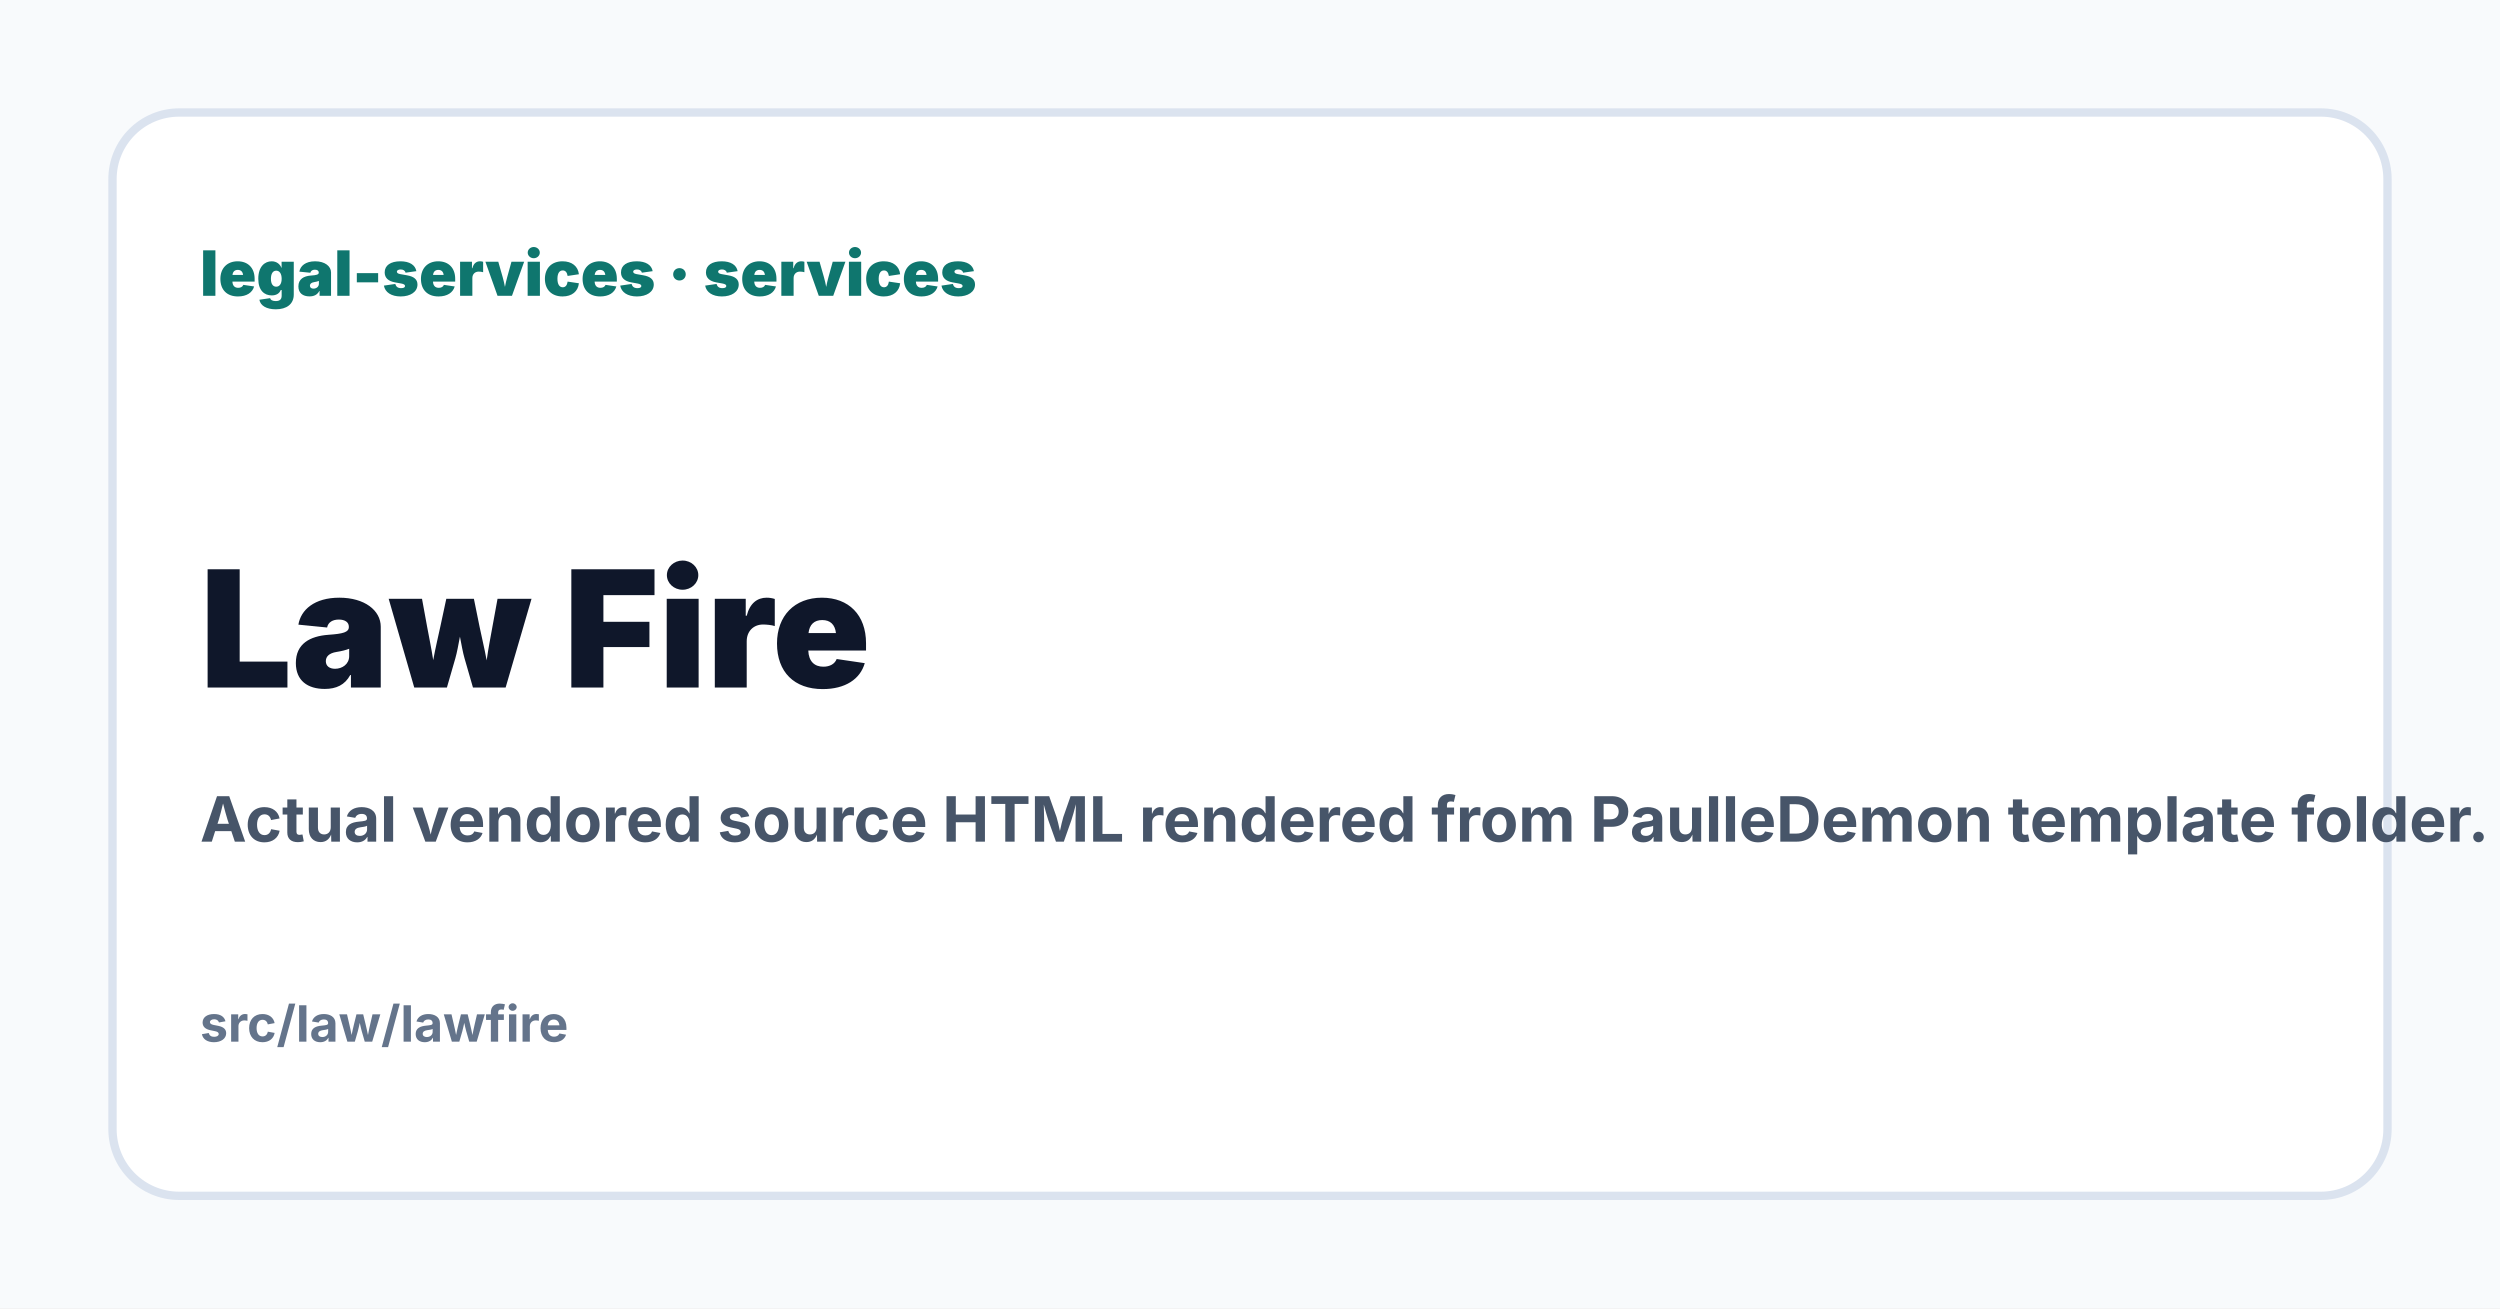
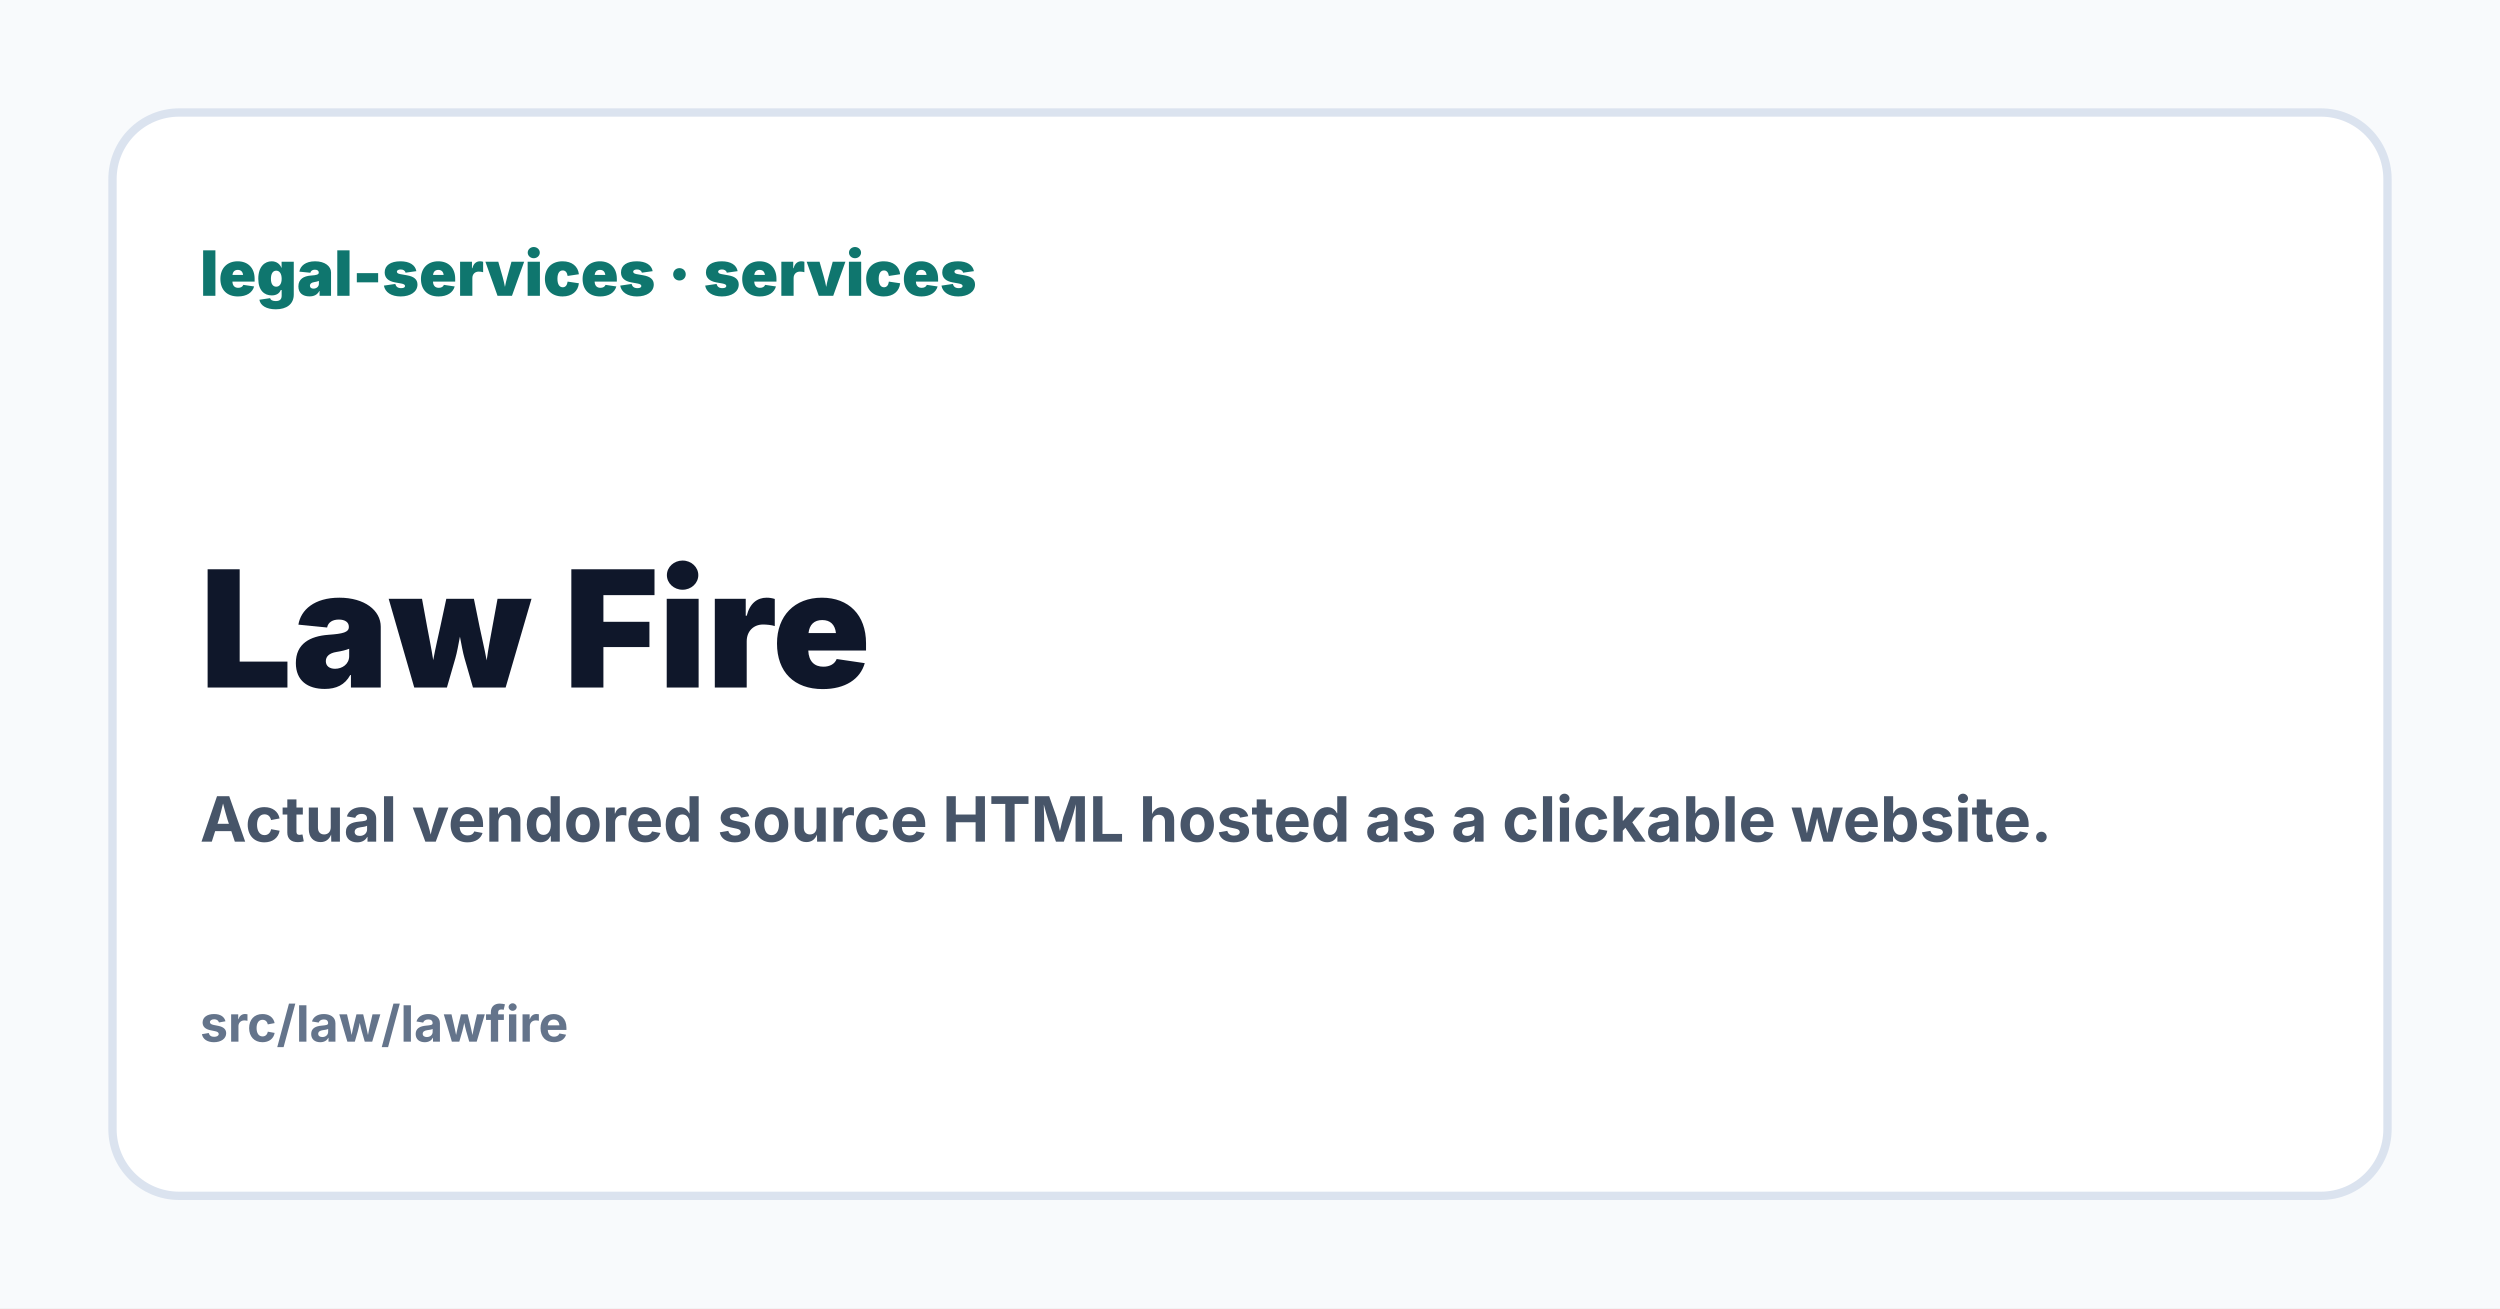
<svg xmlns="http://www.w3.org/2000/svg" width="1200" height="628" viewBox="0 0 1200 628" role="img" aria-label="Law Fire preview">
  <rect width="1200" height="628" fill="#f8fafc" />
  <rect x="54" y="54" width="1092" height="520" rx="32" fill="#ffffff" stroke="#dbe3ef" stroke-width="4" />
  <text x="96" y="142" fill="#0f766e" font-family="Inter, Arial, sans-serif" font-size="30" font-weight="850">legal-services · services</text>
  <text x="96" y="330" fill="#0f172a" font-family="Inter, Arial, sans-serif" font-size="78" font-weight="900">Law Fire</text>
-   <text x="96" y="404" fill="#475569" font-family="Inter, Arial, sans-serif" font-size="30" font-weight="650">Actual vendored source HTML rendered from PaulleDemon template folder.</text>
+   <text x="96" y="404" fill="#475569" font-family="Inter, Arial, sans-serif" font-size="30" font-weight="650">Actual vendored source HTML hosted as a clickable website.</text>
  <text x="96" y="500" fill="#64748b" font-family="Inter, Arial, sans-serif" font-size="24" font-weight="650">src/law/lawfire</text>
</svg>
